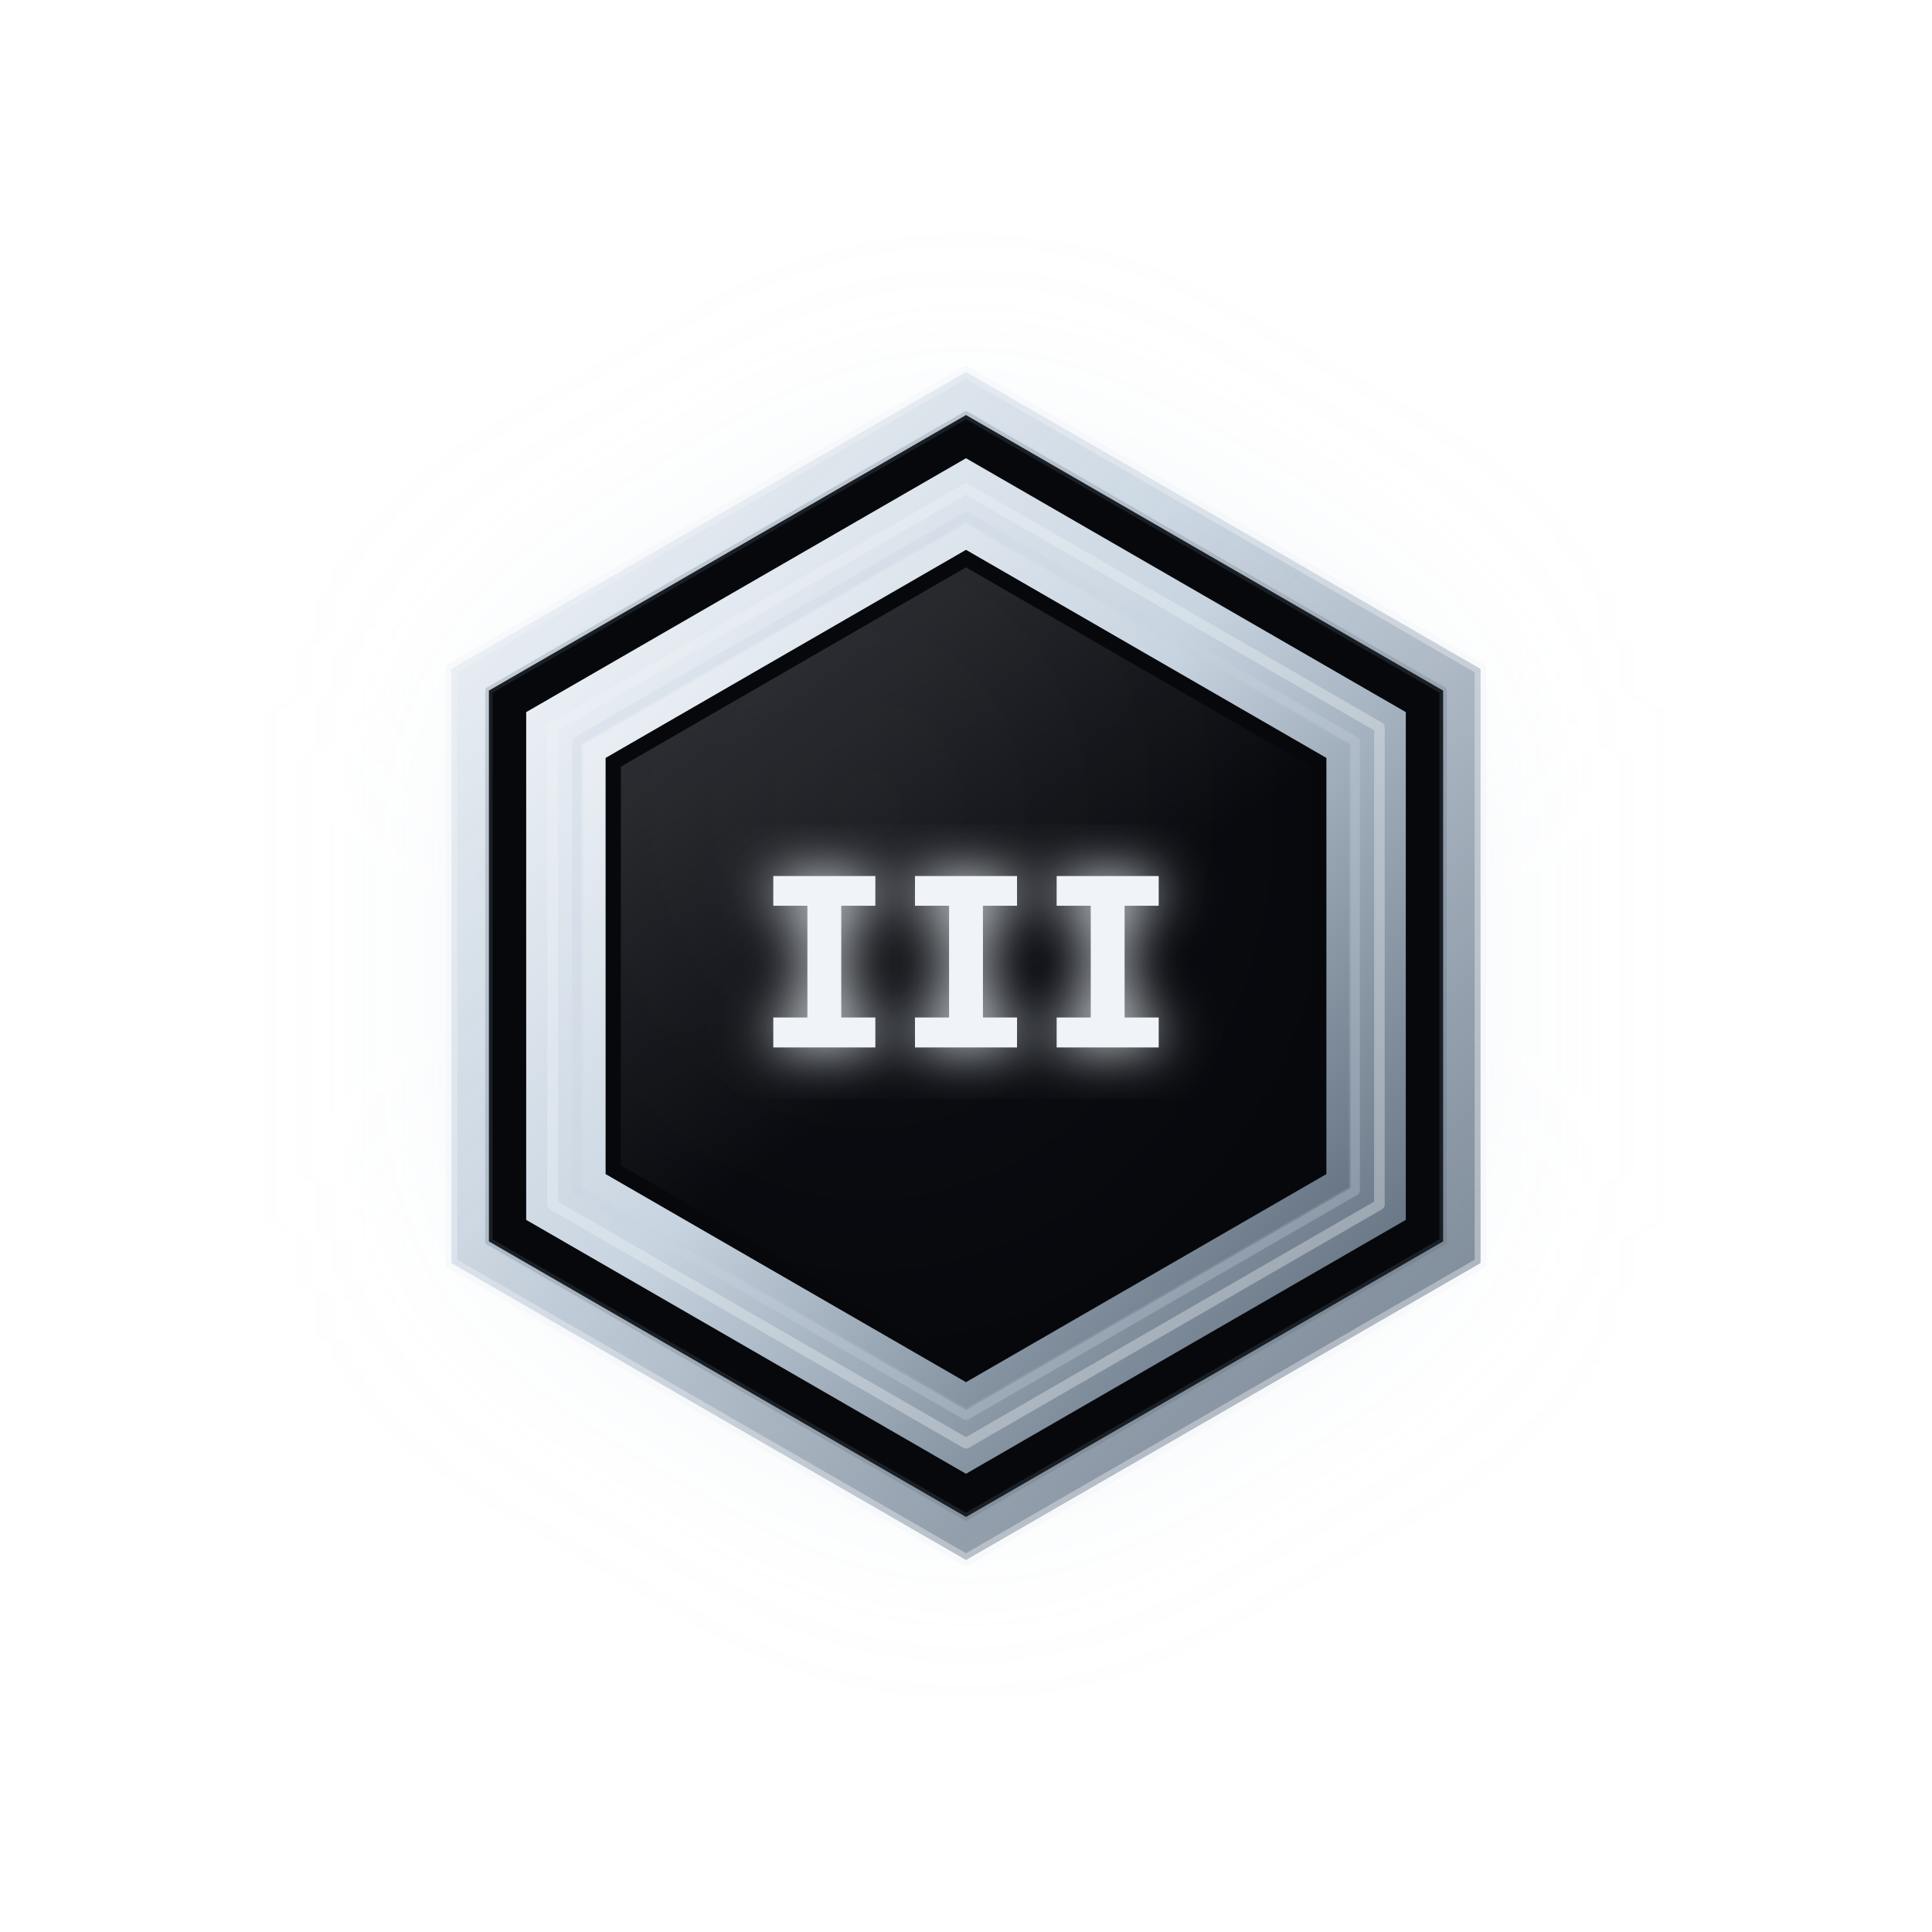
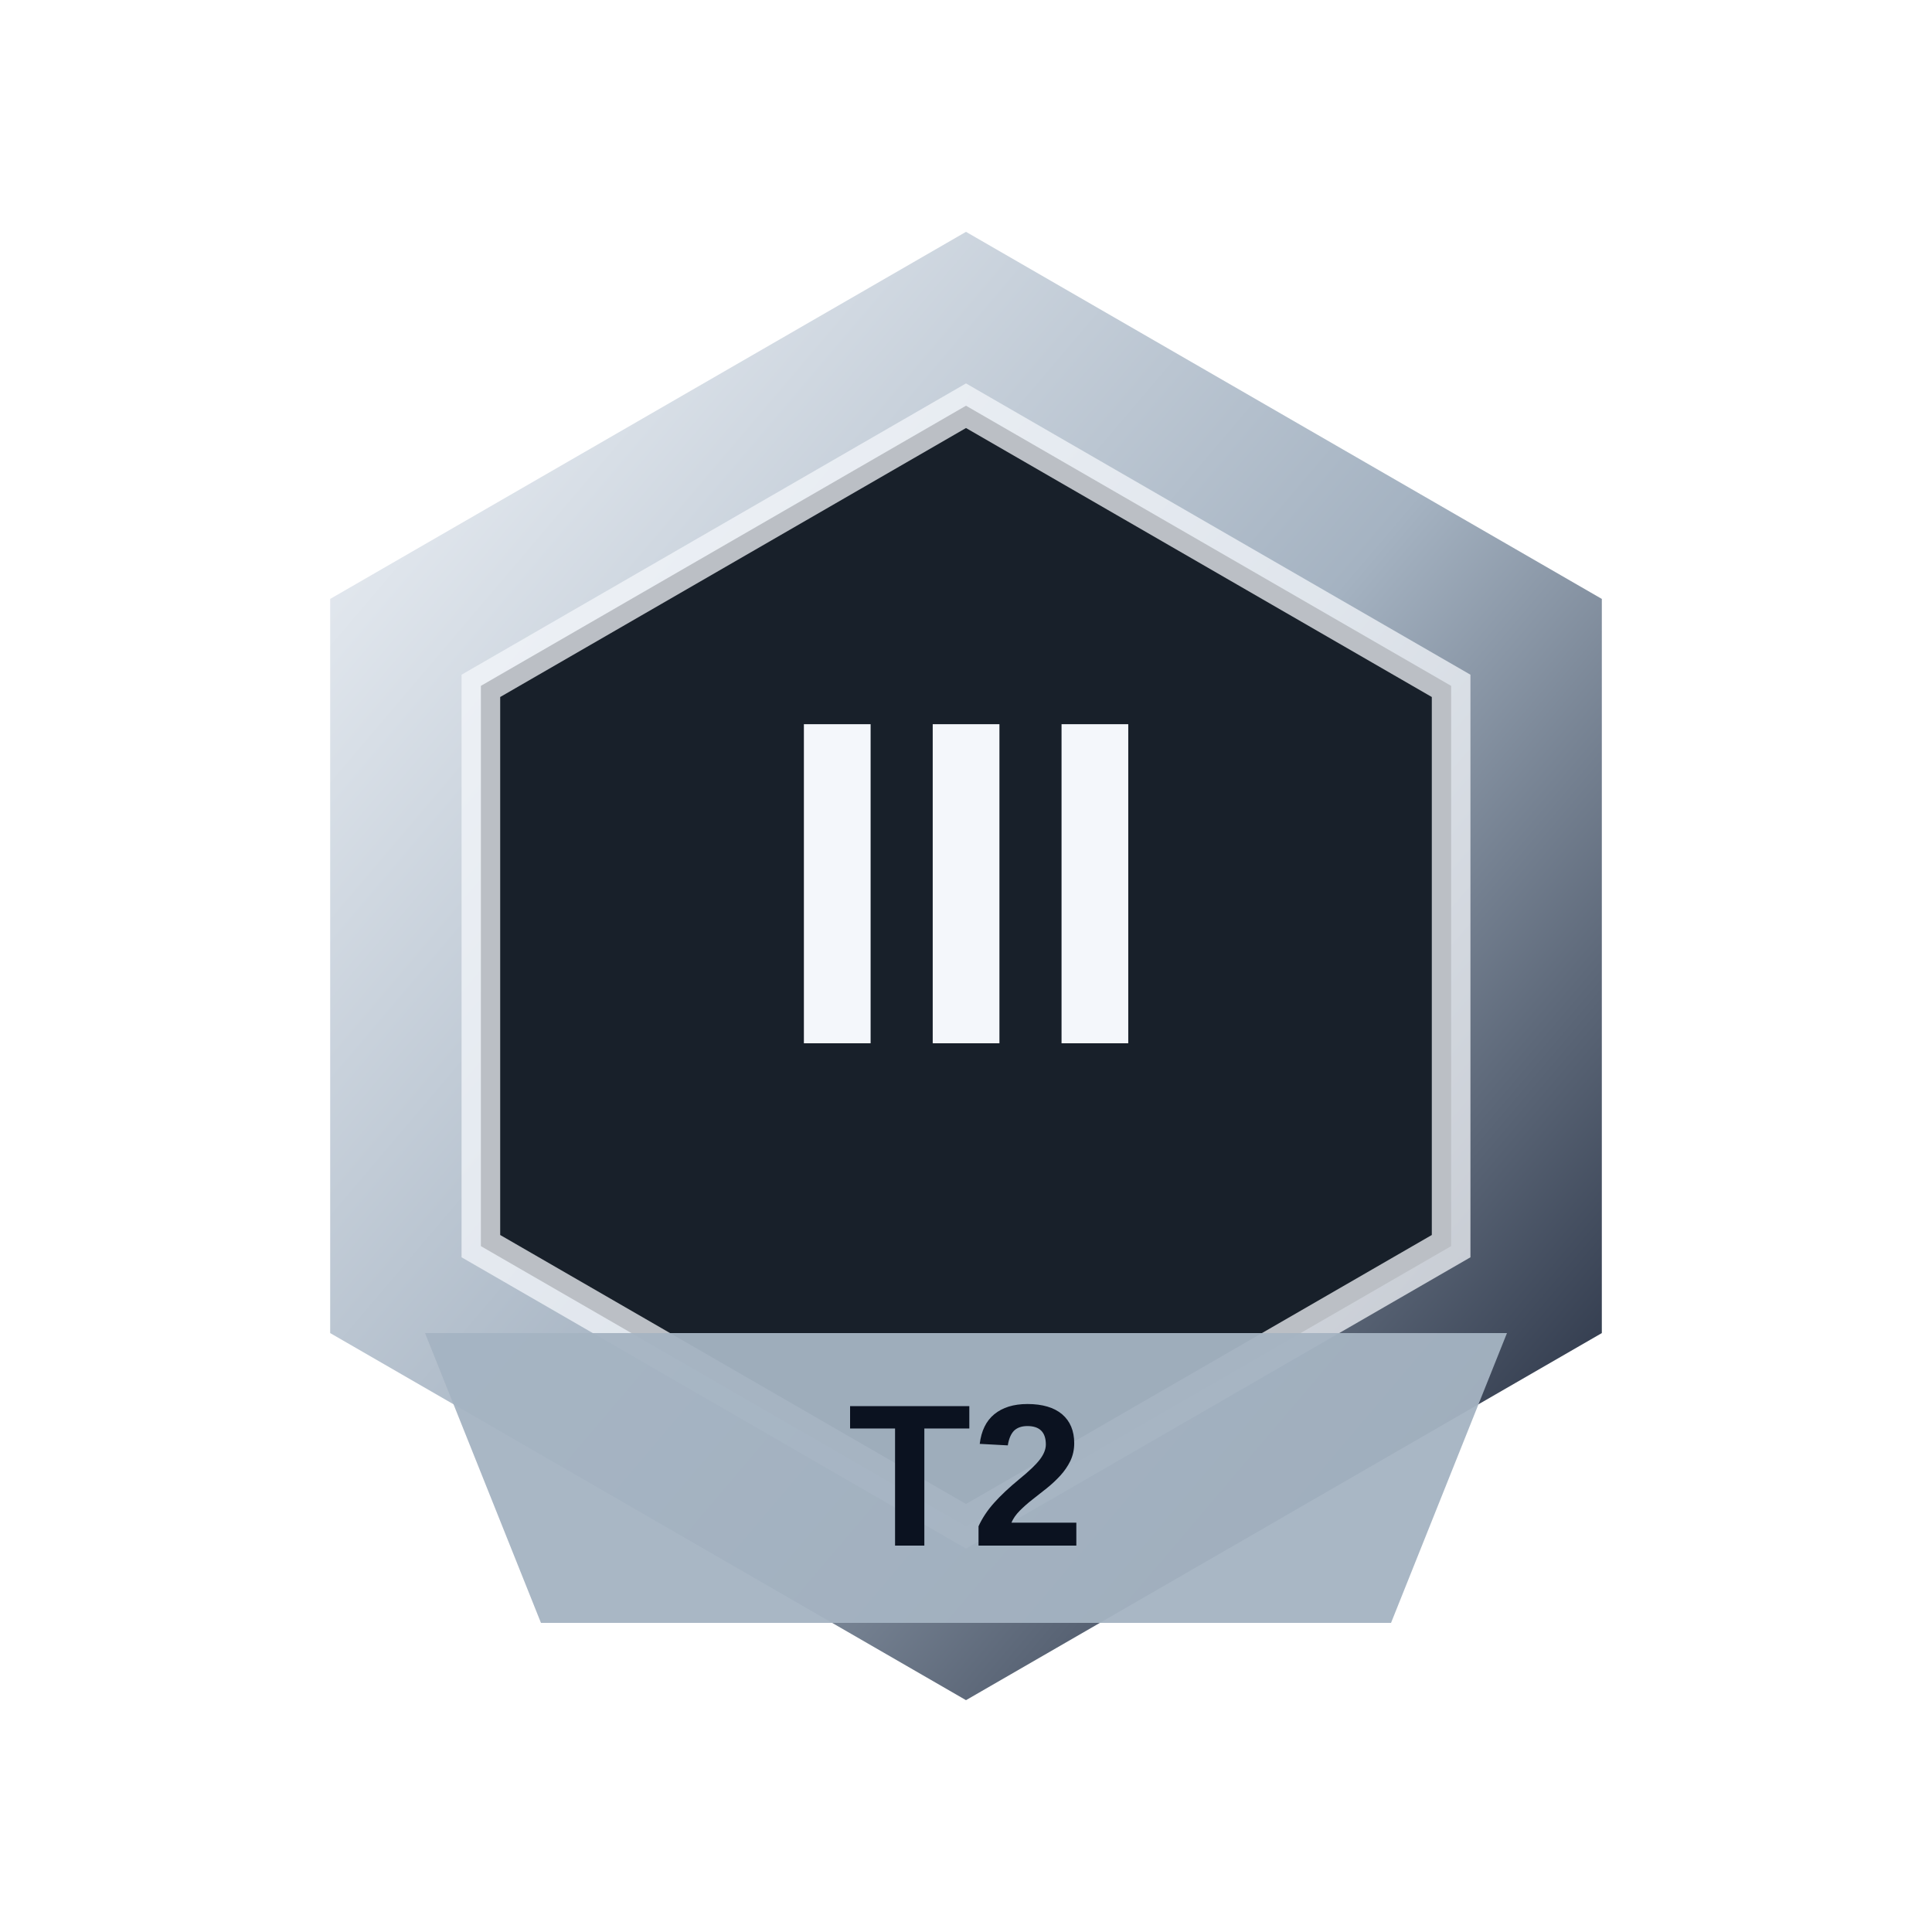
- <svg xmlns="http://www.w3.org/2000/svg" width="131.04" height="131.04" viewBox="-23.52 -23.52 131.04 131.04">
+ <svg xmlns="http://www.w3.org/2000/svg" width="100" height="100" viewBox="0 0 100 100">
  <defs>
-     <radialGradient id="bg9obh1" cx="36%" cy="30%" r="72%">
-       <stop offset="0%" stop-color="#0e1016" />
-       <stop offset="100%" stop-color="#06080c" />
-     </radialGradient>
-     <linearGradient id="rim9obh1" x1="5%" y1="5%" x2="95%" y2="95%">
-       <stop offset="0%" stop-color="#f0f4f8" />
-       <stop offset="45%" stop-color="#c8d4e0" />
-       <stop offset="100%" stop-color="#5a6878" />
-     </linearGradient>
-     <linearGradient id="sh9obh1" x1="18%" y1="0%" x2="82%" y2="100%">
-       <stop offset="0%" stop-color="white" stop-opacity="0.16" />
-       <stop offset="55%" stop-color="white" stop-opacity="0" />
-     </linearGradient>
-     <filter id="gl9obh1" x="-30%" y="-30%" width="160%" height="160%">
-       <feGaussianBlur stdDeviation="1.8" result="b" />
-       <feMerge>
-         <feMergeNode in="b" />
-         <feMergeNode in="SourceGraphic" />
-       </feMerge>
-     </filter>
-     <filter id="halo9obh1" x="-120%" y="-120%" width="440%" height="440%">
-       <feGaussianBlur stdDeviation="8" result="b" />
-       <feMerge>
-         <feMergeNode in="b" />
-         <feMergeNode in="SourceGraphic" />
-       </feMerge>
-     </filter>
-     <linearGradient id="pg9obh1_0" x1="5%" y1="0%" x2="95%" y2="100%">
-       <stop offset="0%" stop-color="#f0f4f8" stop-opacity="0.95" />
-       <stop offset="38%" stop-color="#c8d4e0" stop-opacity="0.9" />
-       <stop offset="100%" stop-color="#5a6878" stop-opacity="0.85" />
-     </linearGradient>
-     <linearGradient id="pg9obh1_1" x1="5%" y1="0%" x2="95%" y2="100%">
-       <stop offset="0%" stop-color="#f0f4f8" stop-opacity="0.95" />
-       <stop offset="38%" stop-color="#c8d4e0" stop-opacity="0.9" />
-       <stop offset="100%" stop-color="#5a6878" stop-opacity="0.85" />
+     <linearGradient id="g" x1="0" y1="0" x2="1" y2="1">
+       <stop offset="0%" stop-color="#f4f7fb" />
+       <stop offset="52%" stop-color="#a5b3c2" />
+       <stop offset="100%" stop-color="#0f172a" />
    </linearGradient>
  </defs>
-   <path d="M71.83,24.78L71.83,59.22L42.00,76.44L12.17,59.22L12.17,24.78L42.00,7.56Z" fill="#c8d4e0" fill-opacity="0.35" filter="url(#halo9obh1)" />
-   <path d="M74.36,23.32L74.36,60.68L42.00,79.37L9.64,60.68L9.64,23.32L42.00,4.63Z" fill="url(#pg9obh1_0)" />
-   <path d="M71.83,24.78L71.83,59.22L42.00,76.44L12.17,59.22L12.17,24.78L42.00,7.56Z" fill="#06080c" />
-   <path d="M74.36,23.32L74.36,60.68L42.00,79.37L9.64,60.68L9.64,23.32L42.00,4.63Z" fill="none" stroke="#f0f4f8" stroke-width="0.8" stroke-opacity="0.48" stroke-linejoin="round" />
-   <path d="M71.83,24.78L71.83,59.22L42.00,76.44L12.17,59.22L12.17,24.78L42.00,7.56Z" fill="none" stroke="#5a6878" stroke-width="0.5" stroke-opacity="0.28" stroke-linejoin="round" />
-   <path d="M76.90,21.85L76.90,62.15L42.00,82.29L7.10,62.15L7.10,21.85L42.00,1.71Z" fill="url(#pg9obh1_1)" />
-   <path d="M74.36,23.32L74.36,60.68L42.00,79.37L9.64,60.68L9.64,23.32L42.00,4.63Z" fill="#06080c" />
-   <path d="M76.90,21.85L76.90,62.15L42.00,82.29L7.10,62.15L7.10,21.85L42.00,1.71Z" fill="none" stroke="#f0f4f8" stroke-width="0.8" stroke-opacity="0.4" stroke-linejoin="round" />
-   <path d="M74.36,23.32L74.36,60.68L42.00,79.37L9.64,60.68L9.64,23.32L42.00,4.63Z" fill="none" stroke="#5a6878" stroke-width="0.5" stroke-opacity="0.24" stroke-linejoin="round" />
-   <path d="M71.83,24.78L71.83,59.22L42.00,76.44L12.17,59.22L12.17,24.78L42.00,7.56Z" fill="url(#rim9obh1)" />
-   <path d="M67.20,27.45L67.20,56.55L42.00,71.10L16.80,56.55L16.80,27.45L42.00,12.90Z" fill="#06080c" />
-   <path d="M67.20,27.45L67.20,56.55L42.00,71.10L16.80,56.55L16.80,27.45L42.00,12.90Z" fill="none" stroke="url(#rim9obh1)" stroke-width="1.512" />
-   <path d="M65.41,28.48L65.41,55.52L42.00,69.04L18.59,55.52L18.59,28.48L42.00,14.96Z" fill="url(#bg9obh1)" />
-   <path d="M65.41,28.48L65.41,55.52L42.00,69.04L18.59,55.52L18.59,28.48L42.00,14.96Z" fill="url(#sh9obh1)" />
-   <path d="M70.04,25.81L70.04,58.19L42.00,74.37L13.96,58.19L13.96,25.81L42.00,9.63Z" fill="none" stroke="#f0f4f8" stroke-width="0.72" stroke-opacity="0.36" stroke-linejoin="round" />
-   <path d="M68.40,26.76L68.40,57.24L42.00,72.48L15.60,57.24L15.60,26.76L42.00,11.52Z" fill="none" stroke="#c8d4e0" stroke-width="0.63" stroke-opacity="0.3" stroke-linejoin="round" />
-   <text x="42" y="42" text-anchor="middle" dominant-baseline="central" font-family="Orbitron,monospace" font-weight="900" font-size="15.96" fill="#f0f4f8" filter="url(#gl9obh1)">III</text>
+   <path d="M 82.91 31.00 L 82.91 69.00 L 50.00 88.00 L 17.09 69.00 L 17.09 31.00 L 50.00 12.00 Z" fill="url(#g)" />
+   <path d="M 75.11 35.50 L 75.11 64.50 L 50.00 79.00 L 24.89 64.50 L 24.89 35.50 L 50.00 21.00 Z" fill="#18202a" />
+   <path d="M 75.11 35.50 L 75.11 64.50 L 50.00 79.00 L 24.89 64.50 L 24.89 35.50 L 50.00 21.00 Z" fill="none" stroke="#f4f7fb" stroke-width="2" opacity="0.74" />
+   <text x="50" y="54" text-anchor="middle" font-family="Arial, Helvetica, sans-serif" font-size="24" font-weight="700" fill="#f4f7fb">III</text>
+   <path d="M22 69 L78 69 L72 84 L28 84 Z" fill="#a5b3c2" opacity="0.95" />
+   <text x="50" y="80" text-anchor="middle" font-family="Arial, Helvetica, sans-serif" font-size="10.5" font-weight="700" fill="#0b1220">T2</text>
</svg>
